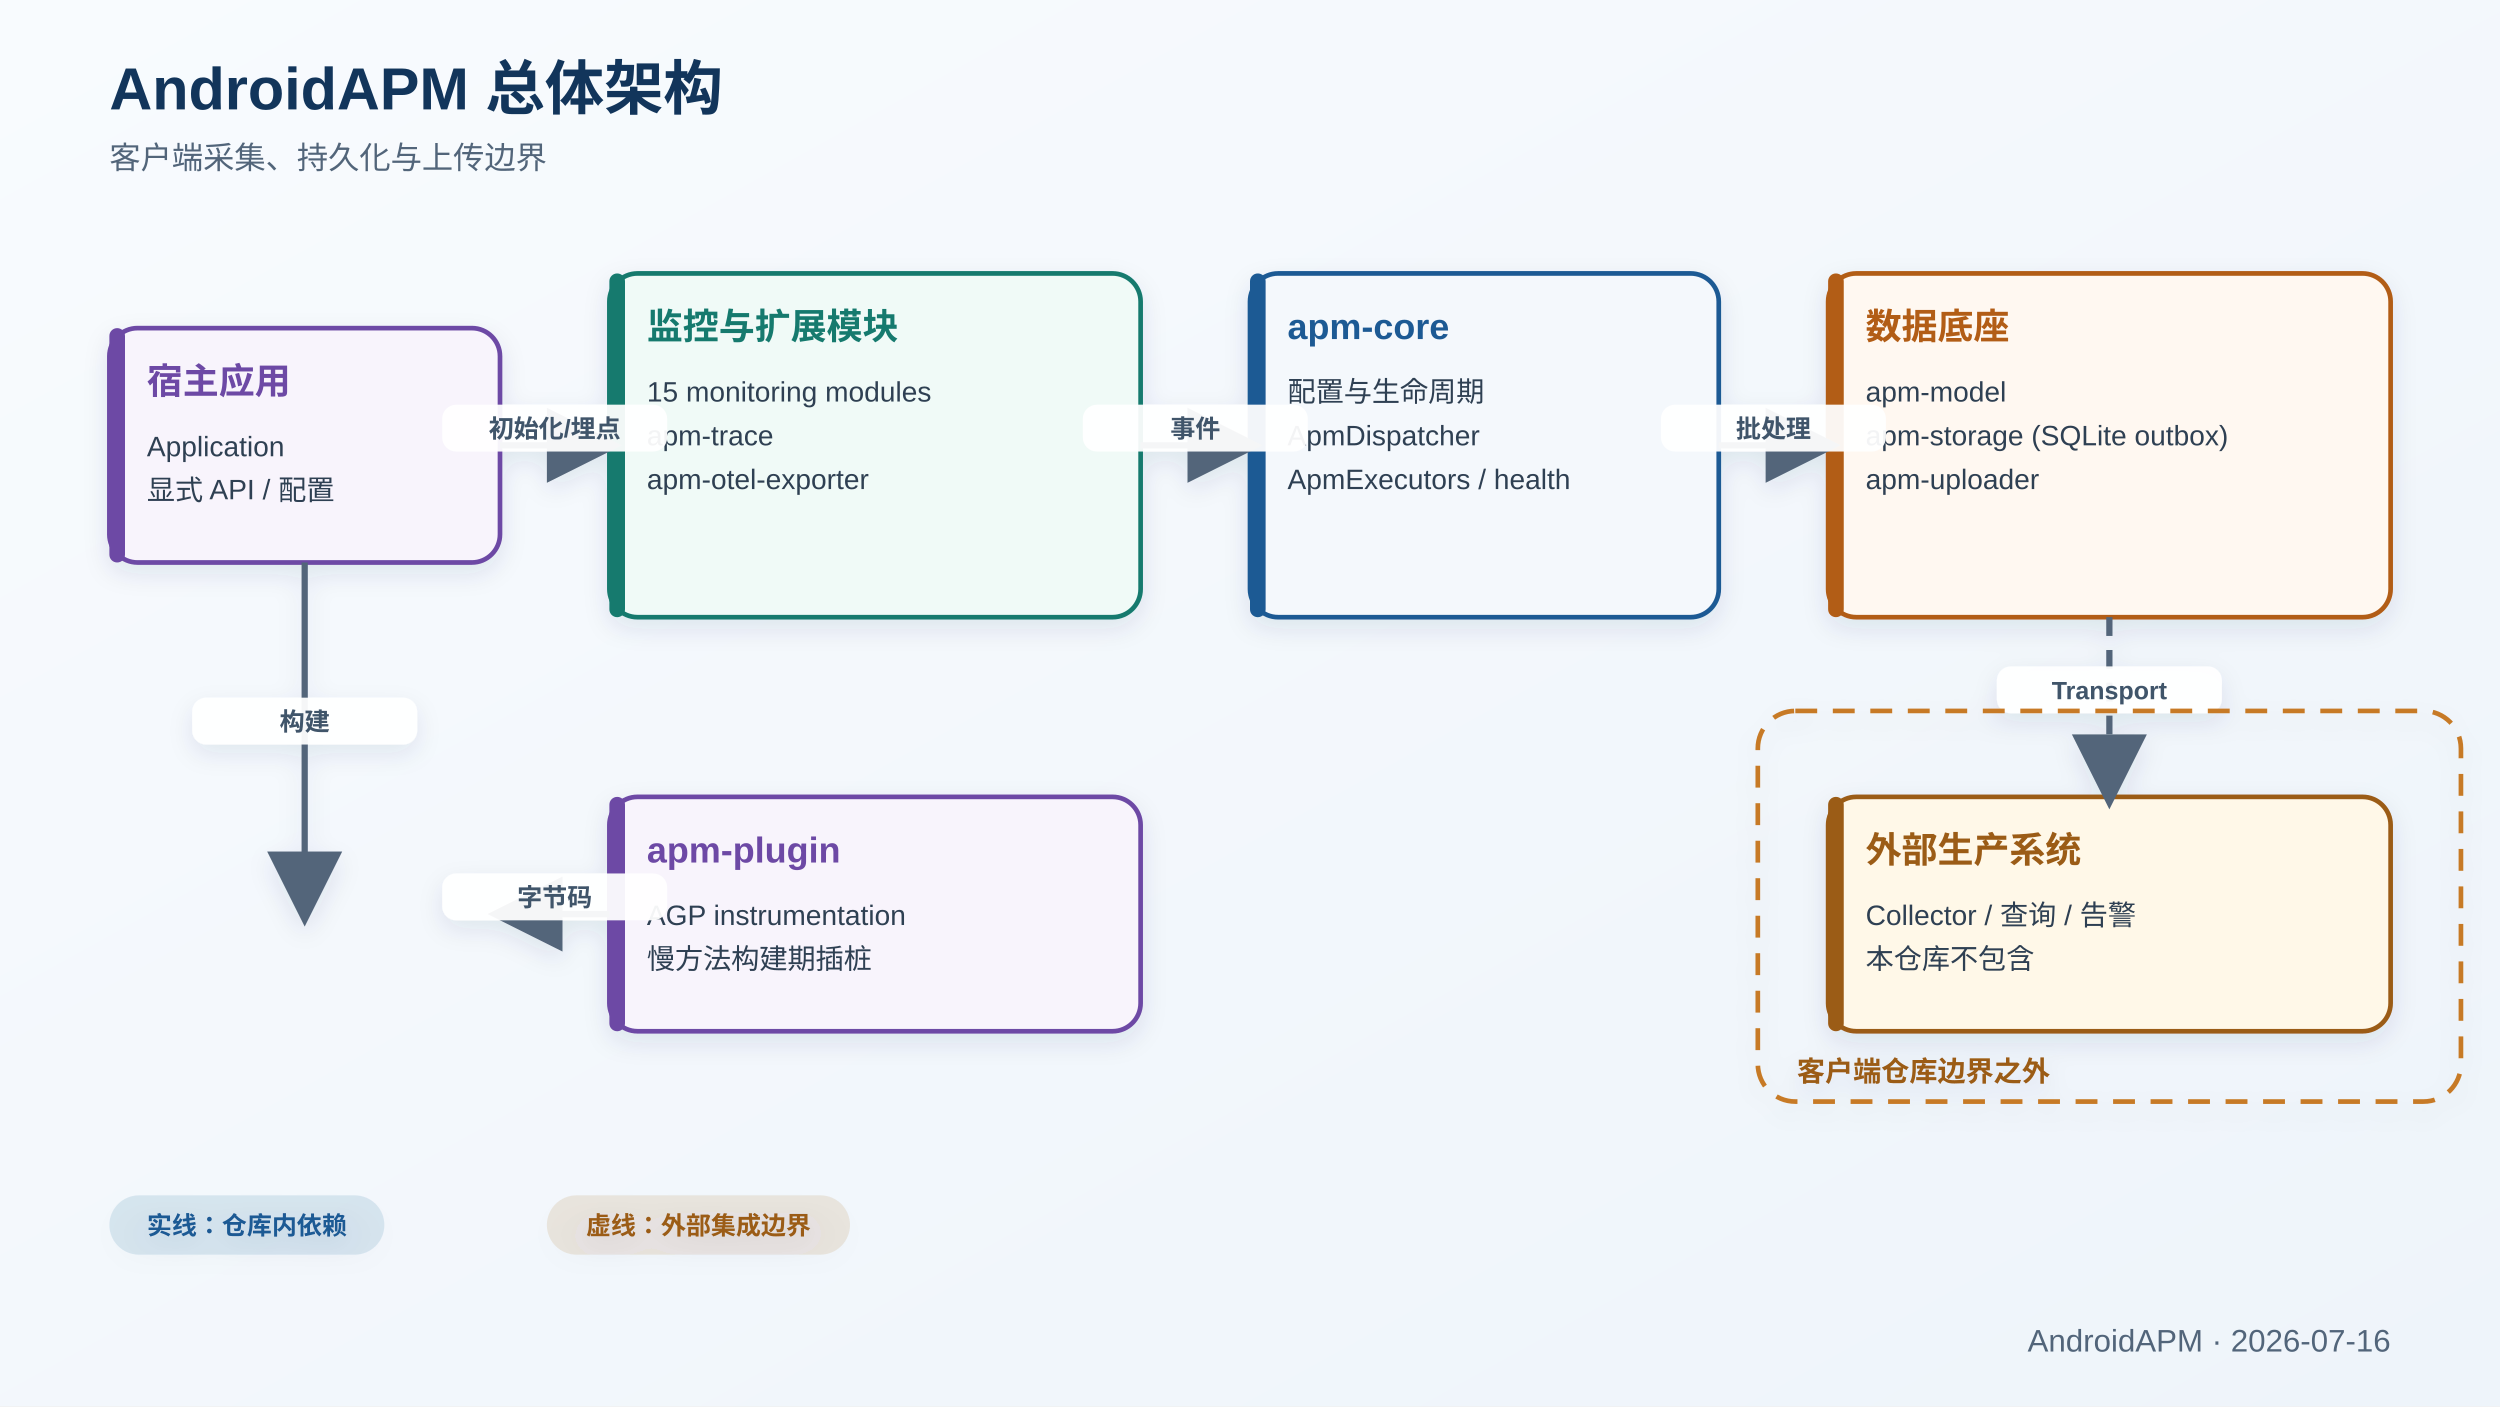
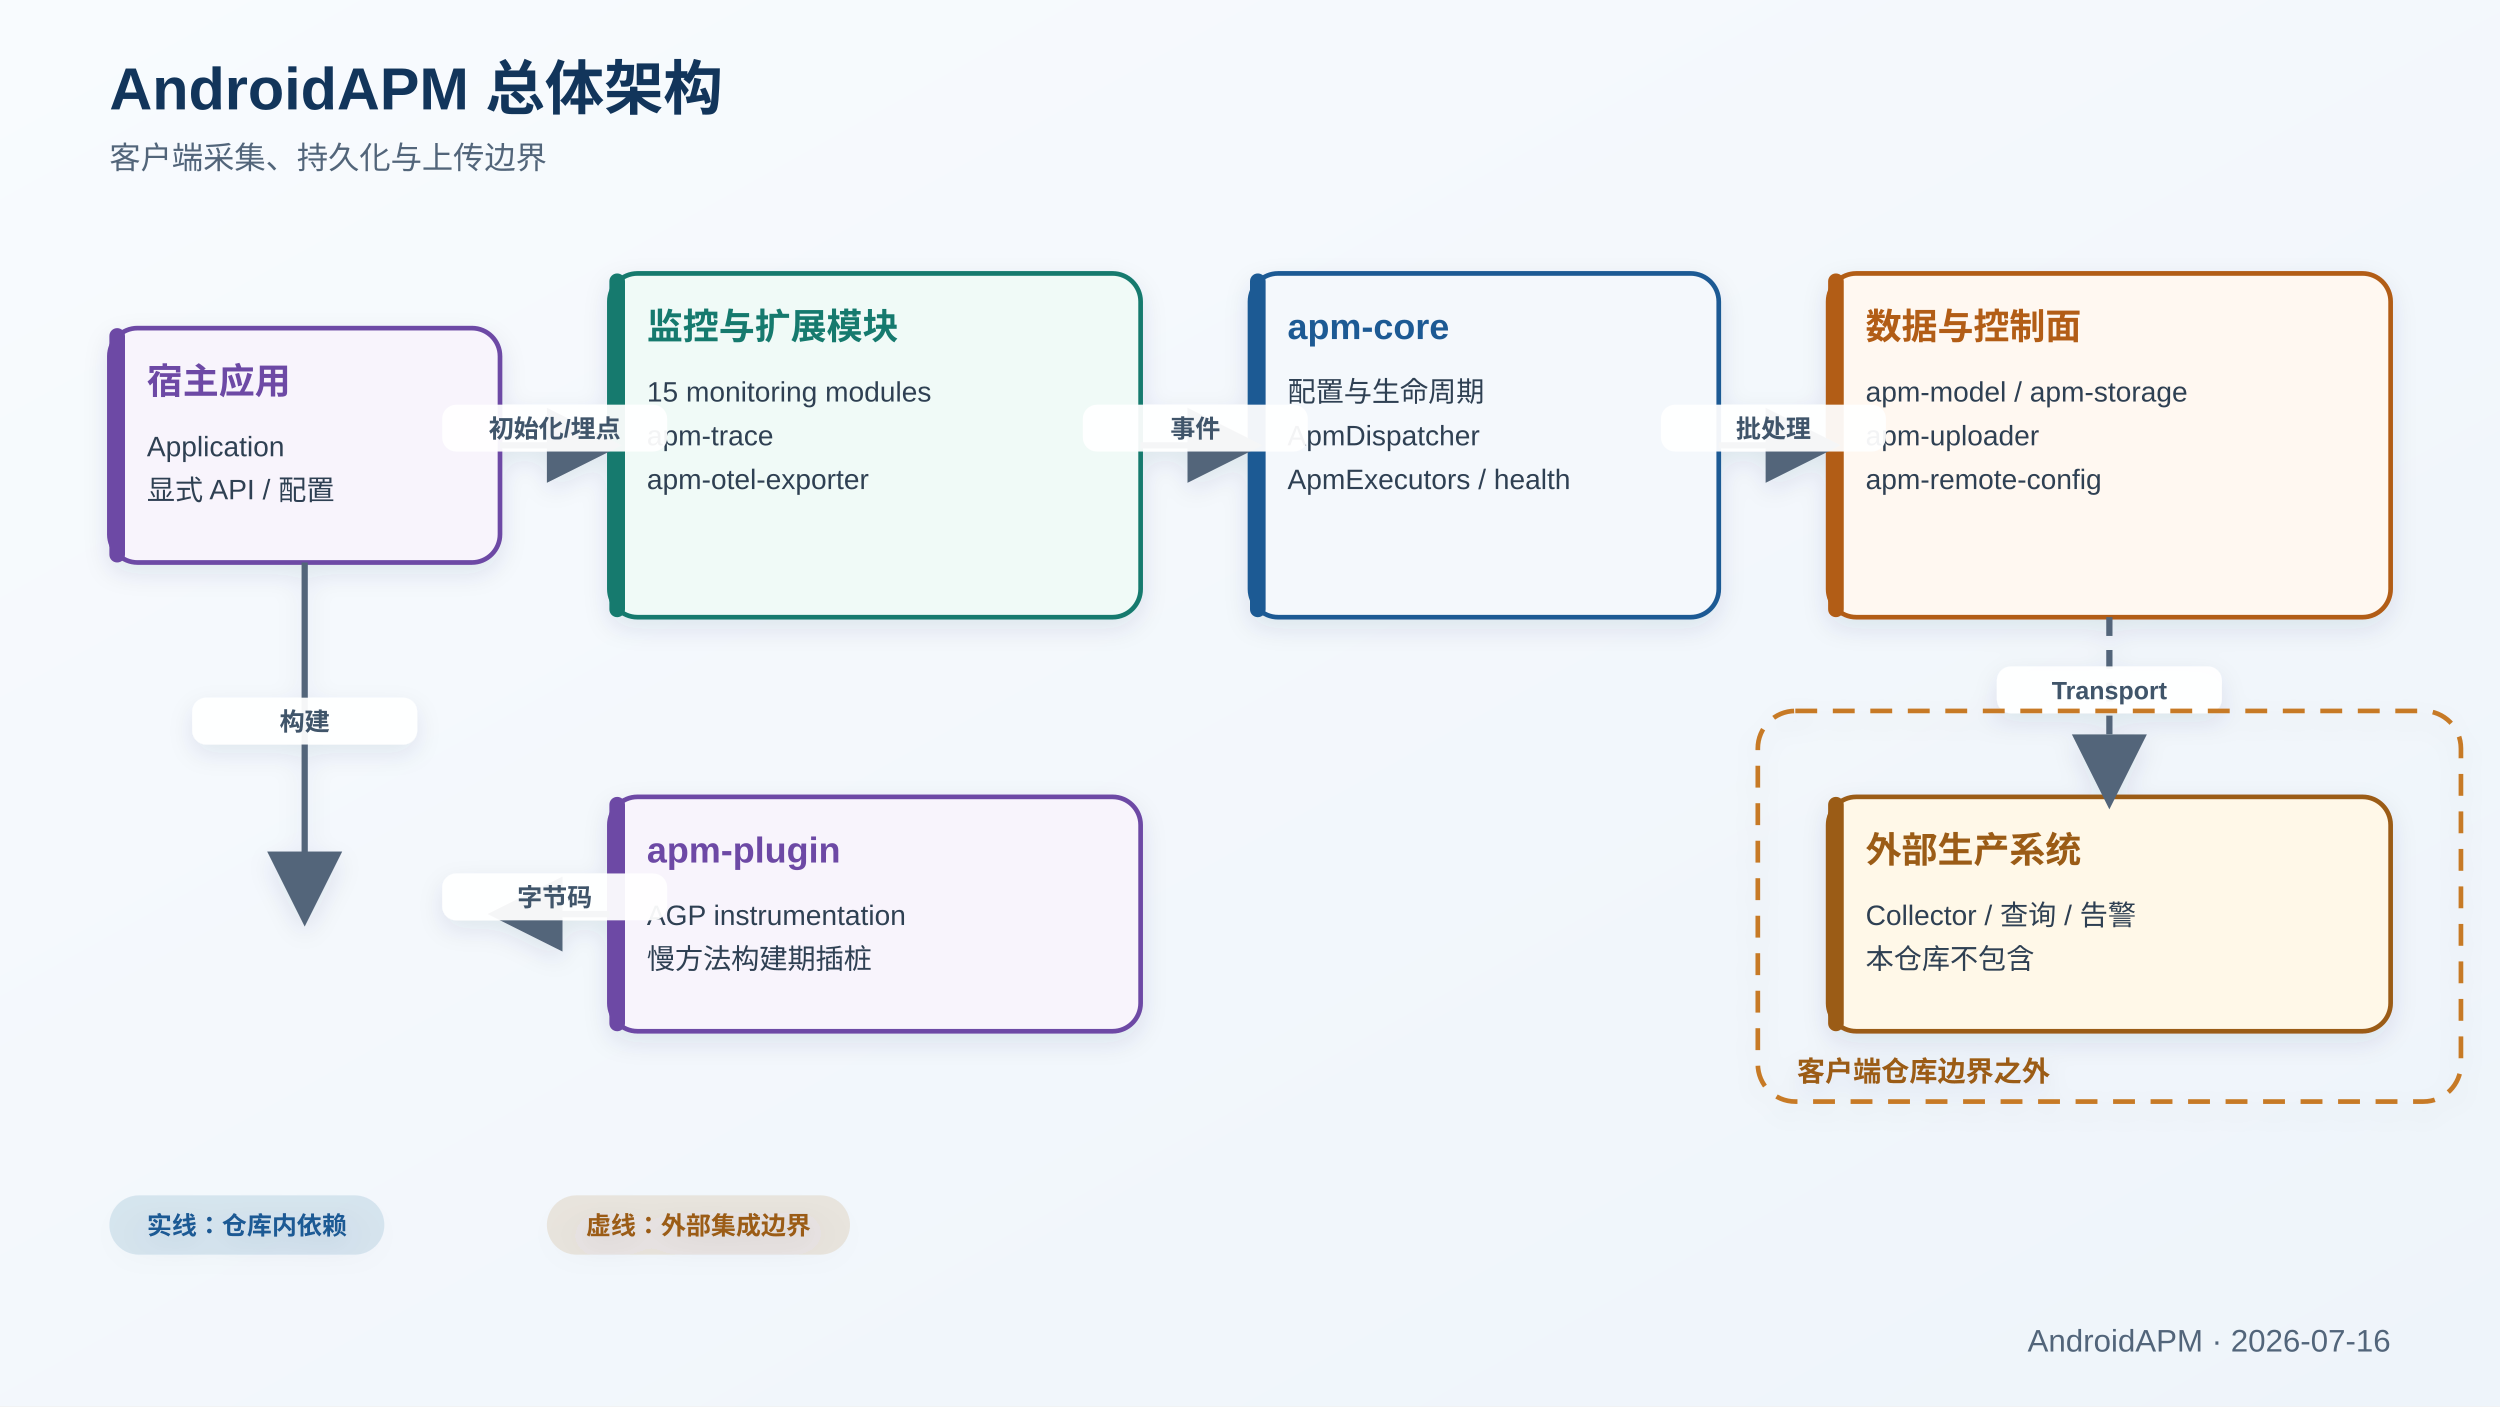
<svg xmlns="http://www.w3.org/2000/svg" width="1600" height="900" viewBox="0 0 1600 900">
  <defs>
    <linearGradient id="background" x1="0" y1="0" x2="1" y2="1">
      <stop offset="0" stop-color="#F8FBFE" />
      <stop offset="1" stop-color="#EEF4FA" />
    </linearGradient>
    <filter id="shadow" x="-20%" y="-20%" width="140%" height="140%">
      <feDropShadow dx="0" dy="6" stdDeviation="8" flood-color="#12355B" flood-opacity="0.10" />
    </filter>
    <marker id="arrow" markerWidth="12" markerHeight="12" refX="10" refY="6" orient="auto">
      <path d="M0,0 L12,6 L0,12 Z" fill="#52657A" />
    </marker>
    <style>
      .title { font: 700 38px 'Microsoft YaHei', Arial, sans-serif; fill: #12355B; }
      .subtitle { font: 400 20px 'Microsoft YaHei', Arial, sans-serif; fill: #52657A; }
      .node-title { font: 700 23px 'Microsoft YaHei', Arial, sans-serif; }
      .body { font: 400 18px 'Microsoft YaHei', Arial, sans-serif; fill: #2F4052; }
      .label { font: 600 16px 'Microsoft YaHei', Arial, sans-serif; fill: #40556B; }
      .pill { font: 600 16px 'Microsoft YaHei', Arial, sans-serif; }
      .boundary { font: 700 18px 'Microsoft YaHei', Arial, sans-serif; fill: #9B5C17; }
    </style>
  </defs>
  <rect width="1600" height="900" fill="url(#background)" />
  <text x="70" y="70" class="title">AndroidAPM 总体架构</text>
  <text x="70" y="108" class="subtitle">客户端采集、持久化与上传边界</text>
  <g filter="url(#shadow)">
    <rect x="70" y="210" width="250" height="150" rx="18" fill="#F8F4FC" stroke="#6D4AA5" stroke-width="3" />
    <rect x="70" y="210" width="10" height="150" rx="5" fill="#6D4AA5" />
    <text x="94" y="252" class="node-title" fill="#6D4AA5">宿主应用</text>
    <text x="94" y="292" class="body">Application</text>
    <text x="94" y="320" class="body">显式 API / 配置</text>
    <rect x="390" y="175" width="340" height="220" rx="18" fill="#F0FAF7" stroke="#157A6E" stroke-width="3" />
    <rect x="390" y="175" width="10" height="220" rx="5" fill="#157A6E" />
    <text x="414" y="217" class="node-title" fill="#157A6E">监控与扩展模块</text>
    <text x="414" y="257" class="body">15 monitoring modules</text>
    <text x="414" y="285" class="body">apm-trace</text>
    <text x="414" y="313" class="body">apm-otel-exporter</text>
    <rect x="800" y="175" width="300" height="220" rx="18" fill="#F4F8FC" stroke="#1F5A94" stroke-width="3" />
    <rect x="800" y="175" width="10" height="220" rx="5" fill="#1F5A94" />
    <text x="824" y="217" class="node-title" fill="#1F5A94">apm-core</text>
    <text x="824" y="257" class="body">配置与生命周期</text>
    <text x="824" y="285" class="body">ApmDispatcher</text>
    <text x="824" y="313" class="body">ApmExecutors / health</text>
    <rect x="1170" y="175" width="360" height="220" rx="18" fill="#FFF8F1" stroke="#B25D16" stroke-width="3" />
    <rect x="1170" y="175" width="10" height="220" rx="5" fill="#B25D16" />
-     <text x="1194" y="217" class="node-title" fill="#B25D16">数据底座</text>
-     <text x="1194" y="257" class="body">apm-model</text>
-     <text x="1194" y="285" class="body">apm-storage (SQLite outbox)</text>
-     <text x="1194" y="313" class="body">apm-uploader</text>
+     <text x="1194" y="217" class="node-title" fill="#B25D16">数据与控制面</text>
+     <text x="1194" y="257" class="body">apm-model / apm-storage</text>
+     <text x="1194" y="285" class="body">apm-uploader</text>
+     <text x="1194" y="313" class="body">apm-remote-config</text>
    <line x1="320" y1="285" x2="390" y2="285" stroke="#52657A" stroke-width="4" marker-end="url(#arrow)" />
    <rect x="283.0" y="259.0" width="144" height="30" rx="9" fill="#FFFFFF" opacity="0.94" />
    <text x="355.0" y="280.0" class="label" text-anchor="middle">初始化/埋点</text>
    <line x1="730" y1="285" x2="800" y2="285" stroke="#52657A" stroke-width="4" marker-end="url(#arrow)" />
    <rect x="693.0" y="259.0" width="144" height="30" rx="9" fill="#FFFFFF" opacity="0.94" />
    <text x="765.0" y="280.0" class="label" text-anchor="middle">事件</text>
    <line x1="1100" y1="285" x2="1170" y2="285" stroke="#52657A" stroke-width="4" marker-end="url(#arrow)" />
    <rect x="1063.0" y="259.0" width="144" height="30" rx="9" fill="#FFFFFF" opacity="0.94" />
    <text x="1135.0" y="280.0" class="label" text-anchor="middle">批处理</text>
    <rect x="390" y="510" width="340" height="150" rx="18" fill="#F8F4FC" stroke="#6D4AA5" stroke-width="3" />
    <rect x="390" y="510" width="10" height="150" rx="5" fill="#6D4AA5" />
    <text x="414" y="552" class="node-title" fill="#6D4AA5">apm-plugin</text>
    <text x="414" y="592" class="body">AGP instrumentation</text>
    <text x="414" y="620" class="body">慢方法构建期插桩</text>
    <line x1="195" y1="360" x2="195" y2="585" stroke="#52657A" stroke-width="4" marker-end="url(#arrow)" />
    <rect x="123.0" y="446.5" width="144" height="30" rx="9" fill="#FFFFFF" opacity="0.94" />
    <text x="195.0" y="467.5" class="label" text-anchor="middle">构建</text>
    <line x1="390" y1="585" x2="320" y2="585" stroke="#52657A" stroke-width="4" marker-end="url(#arrow)" />
    <rect x="283.0" y="559.0" width="144" height="30" rx="9" fill="#FFFFFF" opacity="0.94" />
    <text x="355.0" y="580.0" class="label" text-anchor="middle">字节码</text>
    <rect x="1170" y="510" width="360" height="150" rx="18" fill="#FFF8E8" stroke="#9B5C17" stroke-width="3" />
    <rect x="1170" y="510" width="10" height="150" rx="5" fill="#9B5C17" />
    <text x="1194" y="552" class="node-title" fill="#9B5C17">外部生产系统</text>
    <text x="1194" y="592" class="body">Collector / 查询 / 告警</text>
    <text x="1194" y="620" class="body">本仓库不包含</text>
    <line x1="1350" y1="395" x2="1350" y2="510" stroke="#52657A" stroke-width="4" marker-end="url(#arrow)" stroke-dasharray="12 9" />
    <rect x="1278.0" y="426.5" width="144" height="30" rx="9" fill="#FFFFFF" opacity="0.94" />
    <text x="1350.0" y="447.5" class="label" text-anchor="middle">Transport</text>
    <rect x="1125" y="455" width="450" height="250" rx="24" fill="none" stroke="#C77A25" stroke-width="3" stroke-dasharray="14 10" />
    <text x="1150" y="692" class="boundary">客户端仓库边界之外</text>
    <rect x="70" y="765" width="176" height="38" rx="19" fill="#1F5A94" opacity="0.12" />
    <text x="158.0" y="790" text-anchor="middle" class="pill" fill="#1F5A94">实线：仓库内依赖</text>
    <rect x="350" y="765" width="194" height="38" rx="19" fill="#9B5C17" opacity="0.12" />
    <text x="447.0" y="790" text-anchor="middle" class="pill" fill="#9B5C17">虚线：外部集成边界</text>
  </g>
  <text x="1530" y="865" text-anchor="end" class="subtitle">AndroidAPM · 2026-07-16</text>
</svg>
